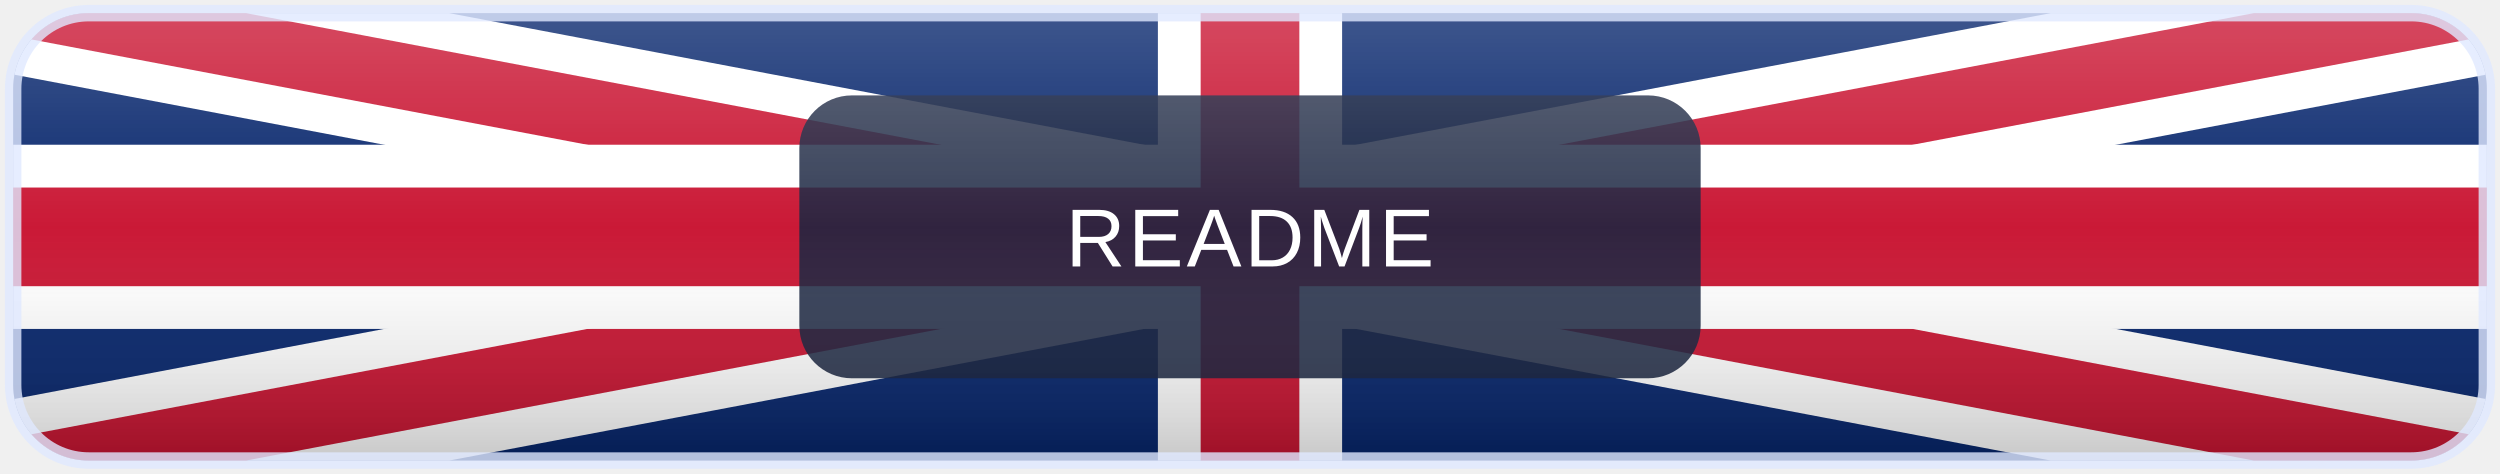
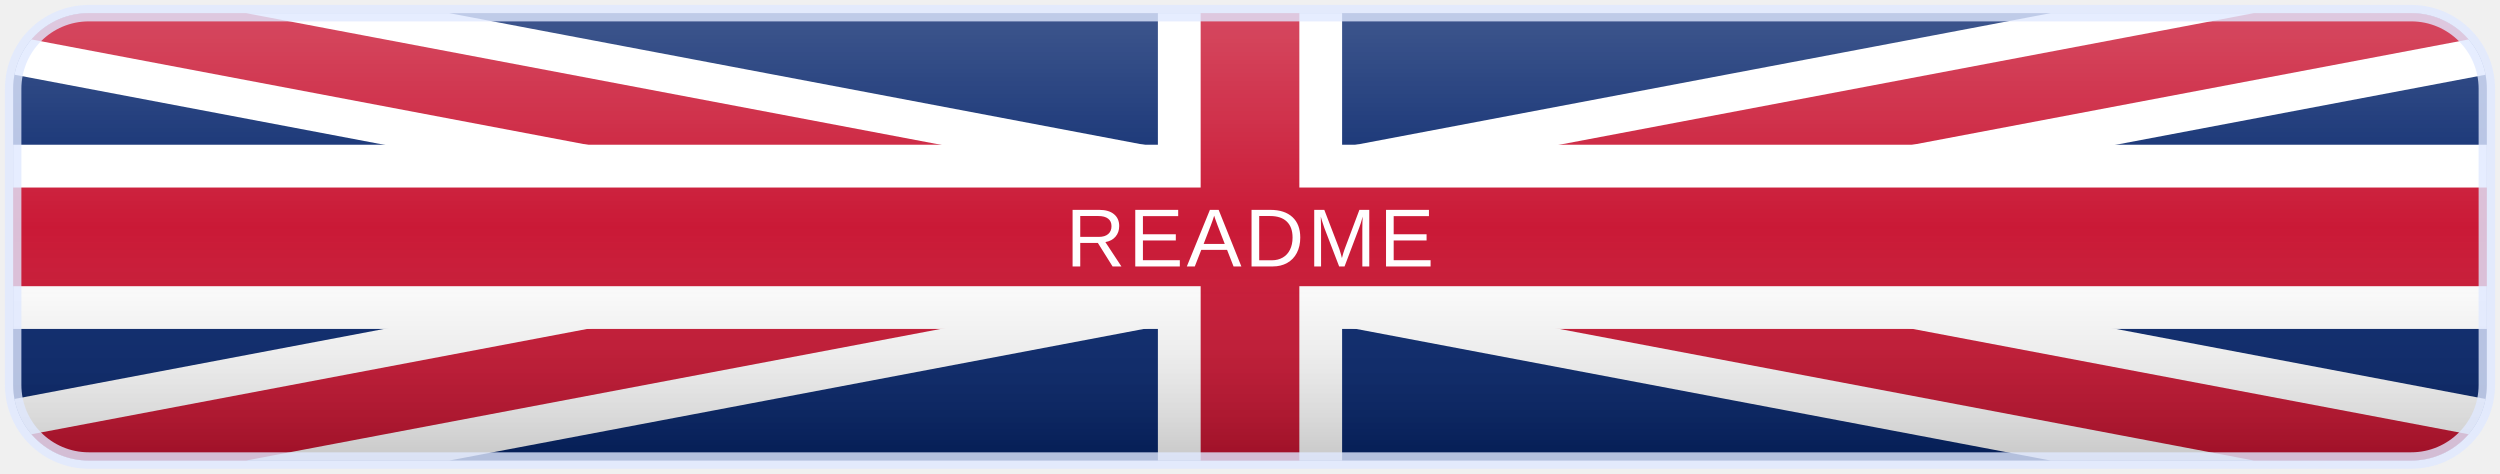
<svg xmlns="http://www.w3.org/2000/svg" width="760" height="144" viewBox="0 0 760 144" role="img" aria-label="English README">
  <defs>
    <clipPath id="rounded">
      <rect x="4" y="4" width="752" height="136" rx="23" />
    </clipPath>
    <linearGradient id="shine" x1="0" x2="0" y1="0" y2="1">
      <stop stop-color="#fff" stop-opacity=".25" />
      <stop offset=".48" stop-color="#fff" stop-opacity=".04" />
      <stop offset="1" stop-color="#000" stop-opacity=".24" />
    </linearGradient>
  </defs>
  <g clip-path="url(#rounded)">
    <rect width="760" height="144" fill="#012169" />
    <path d="M0 0L760 144M760 0L0 144" stroke="white" stroke-width="43" />
    <path d="M0 0L760 144M760 0L0 144" stroke="#C8102E" stroke-width="20" />
    <path d="M380 0V144M0 72H760" stroke="white" stroke-width="56" />
    <path d="M380 0V144M0 72H760" stroke="#C8102E" stroke-width="30" />
-     <rect x="243" y="29" width="274" height="86" rx="16" fill="#101B38" opacity=".87" />
    <rect width="760" height="144" fill="url(#shine)" />
  </g>
  <rect x="4" y="4" width="752" height="136" rx="23" fill="none" stroke="#dfe8ff" stroke-opacity=".8" stroke-width="5" />
  <text x="380" y="81" font-family="Arial,Helvetica,sans-serif" font-weight="200" font-size="25" text-anchor="middle" fill="white" letter-spacing="1">README</text>
</svg>
